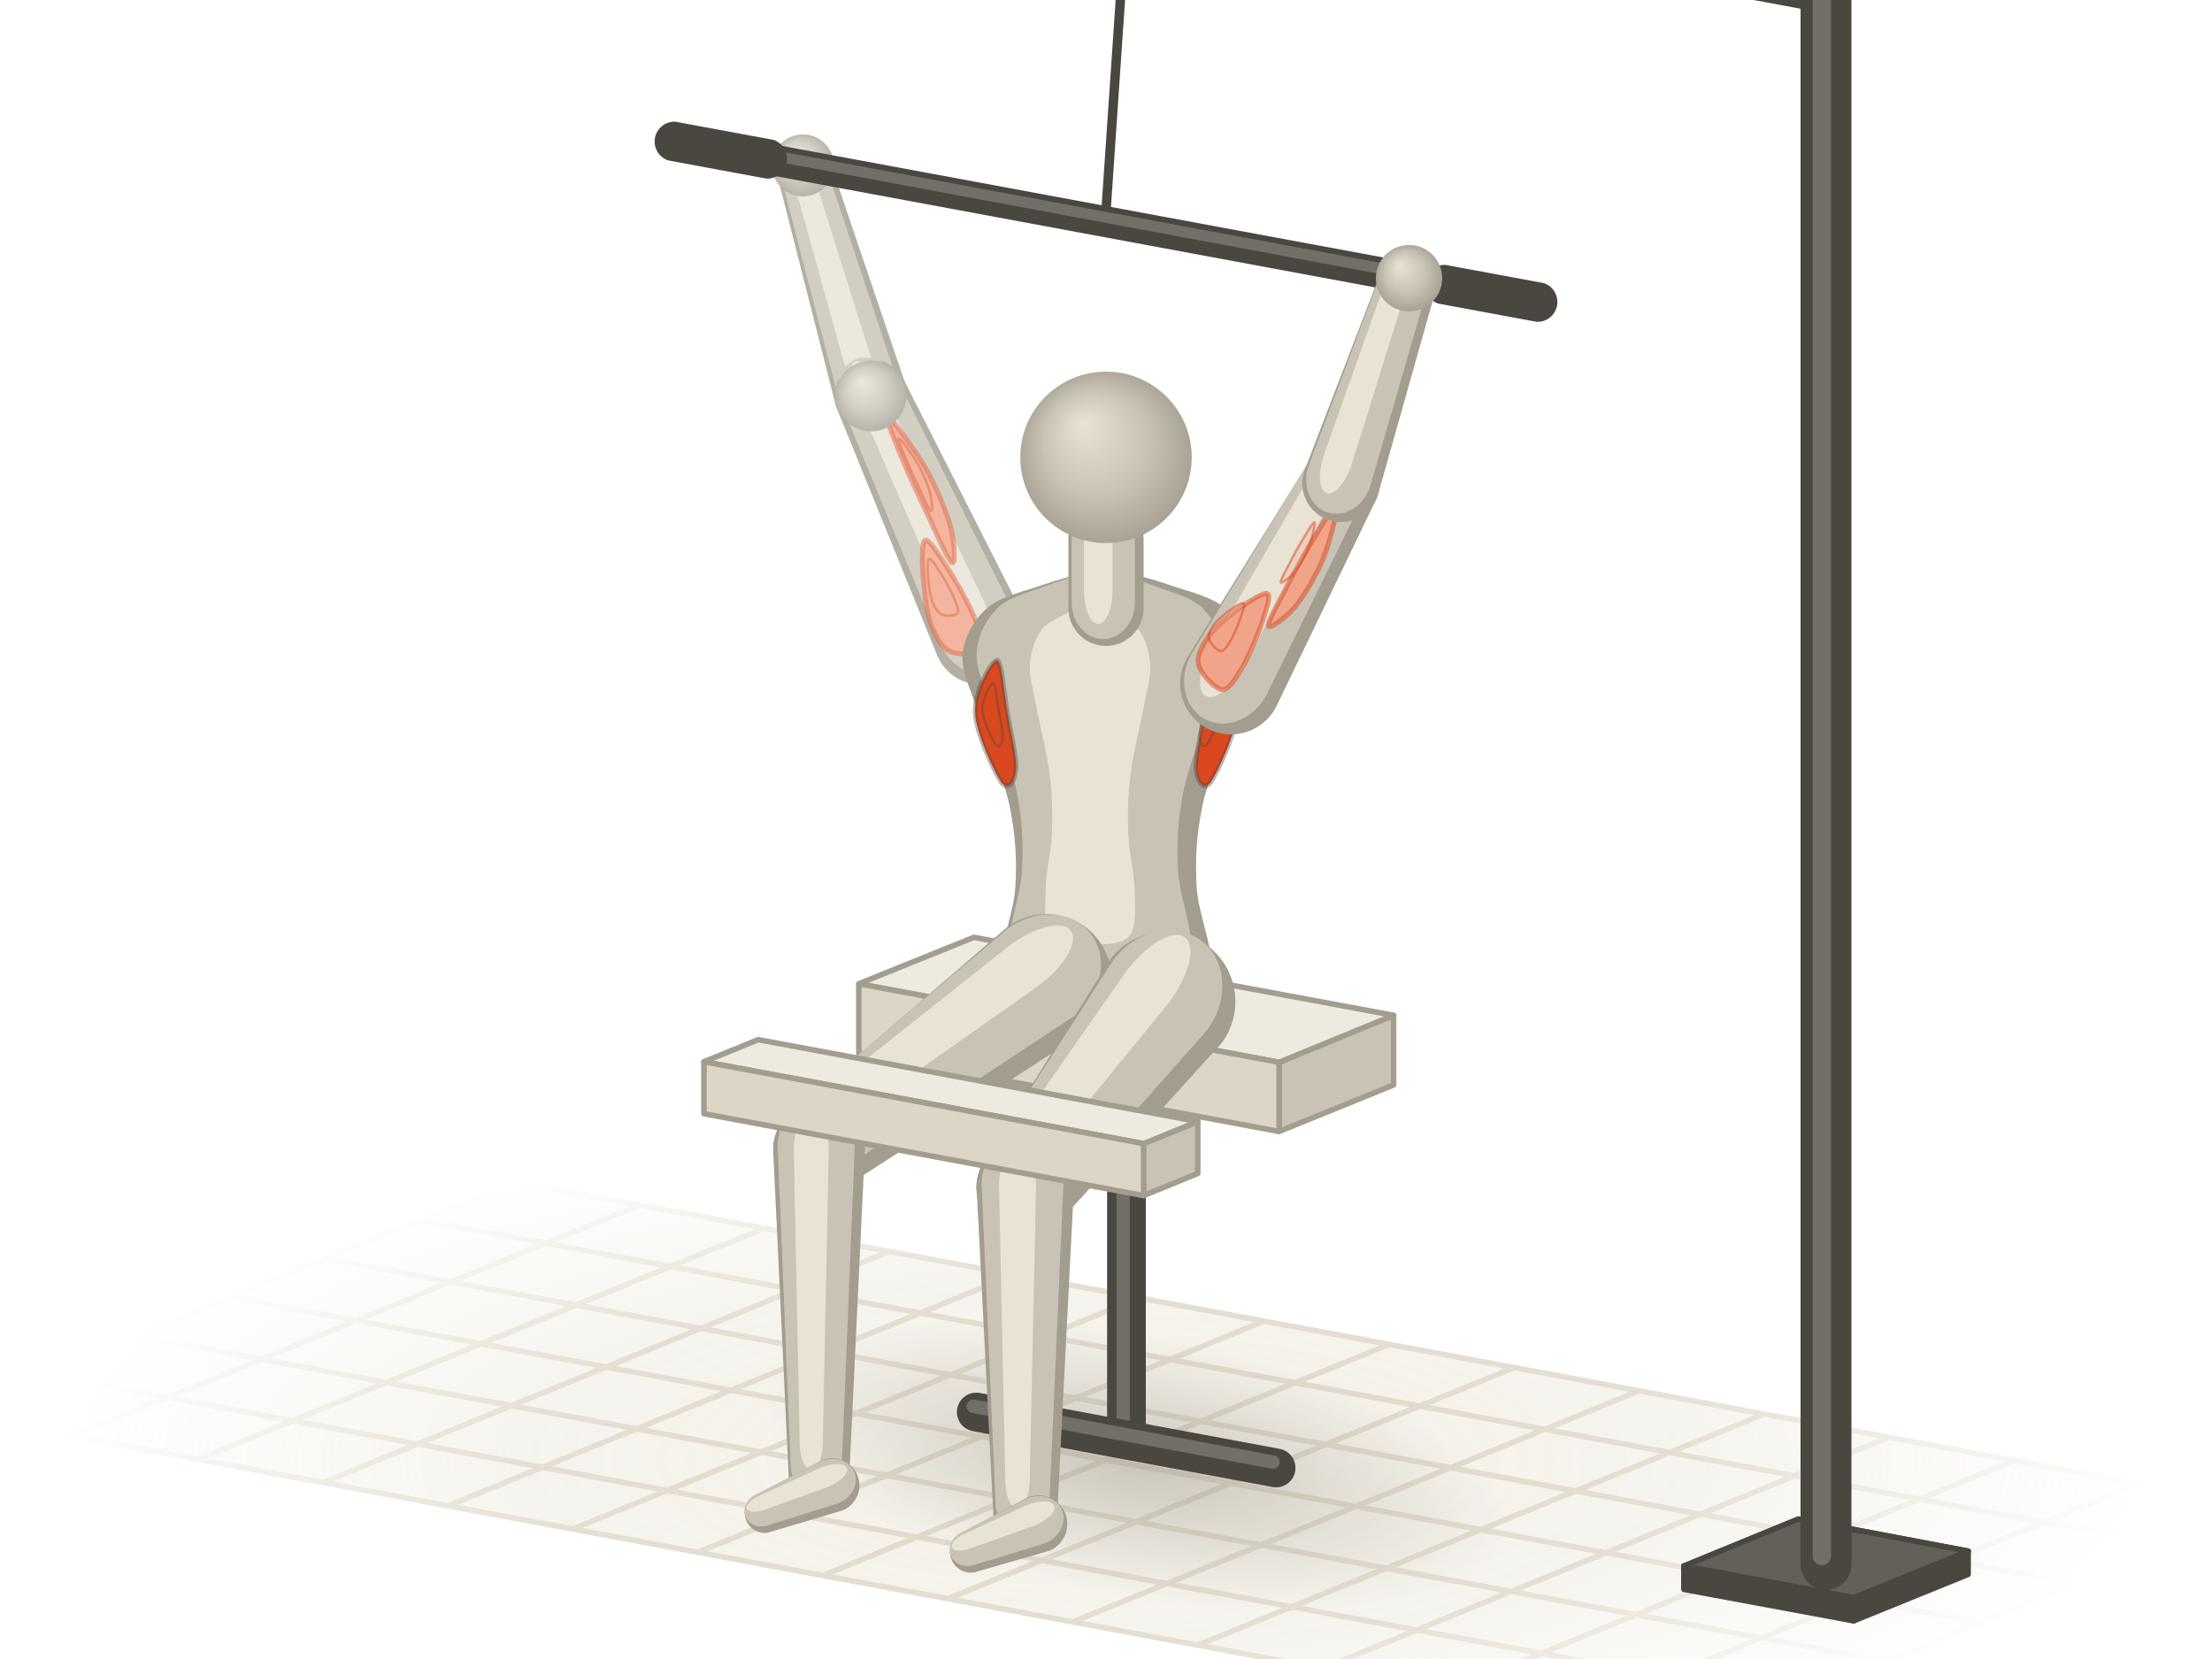
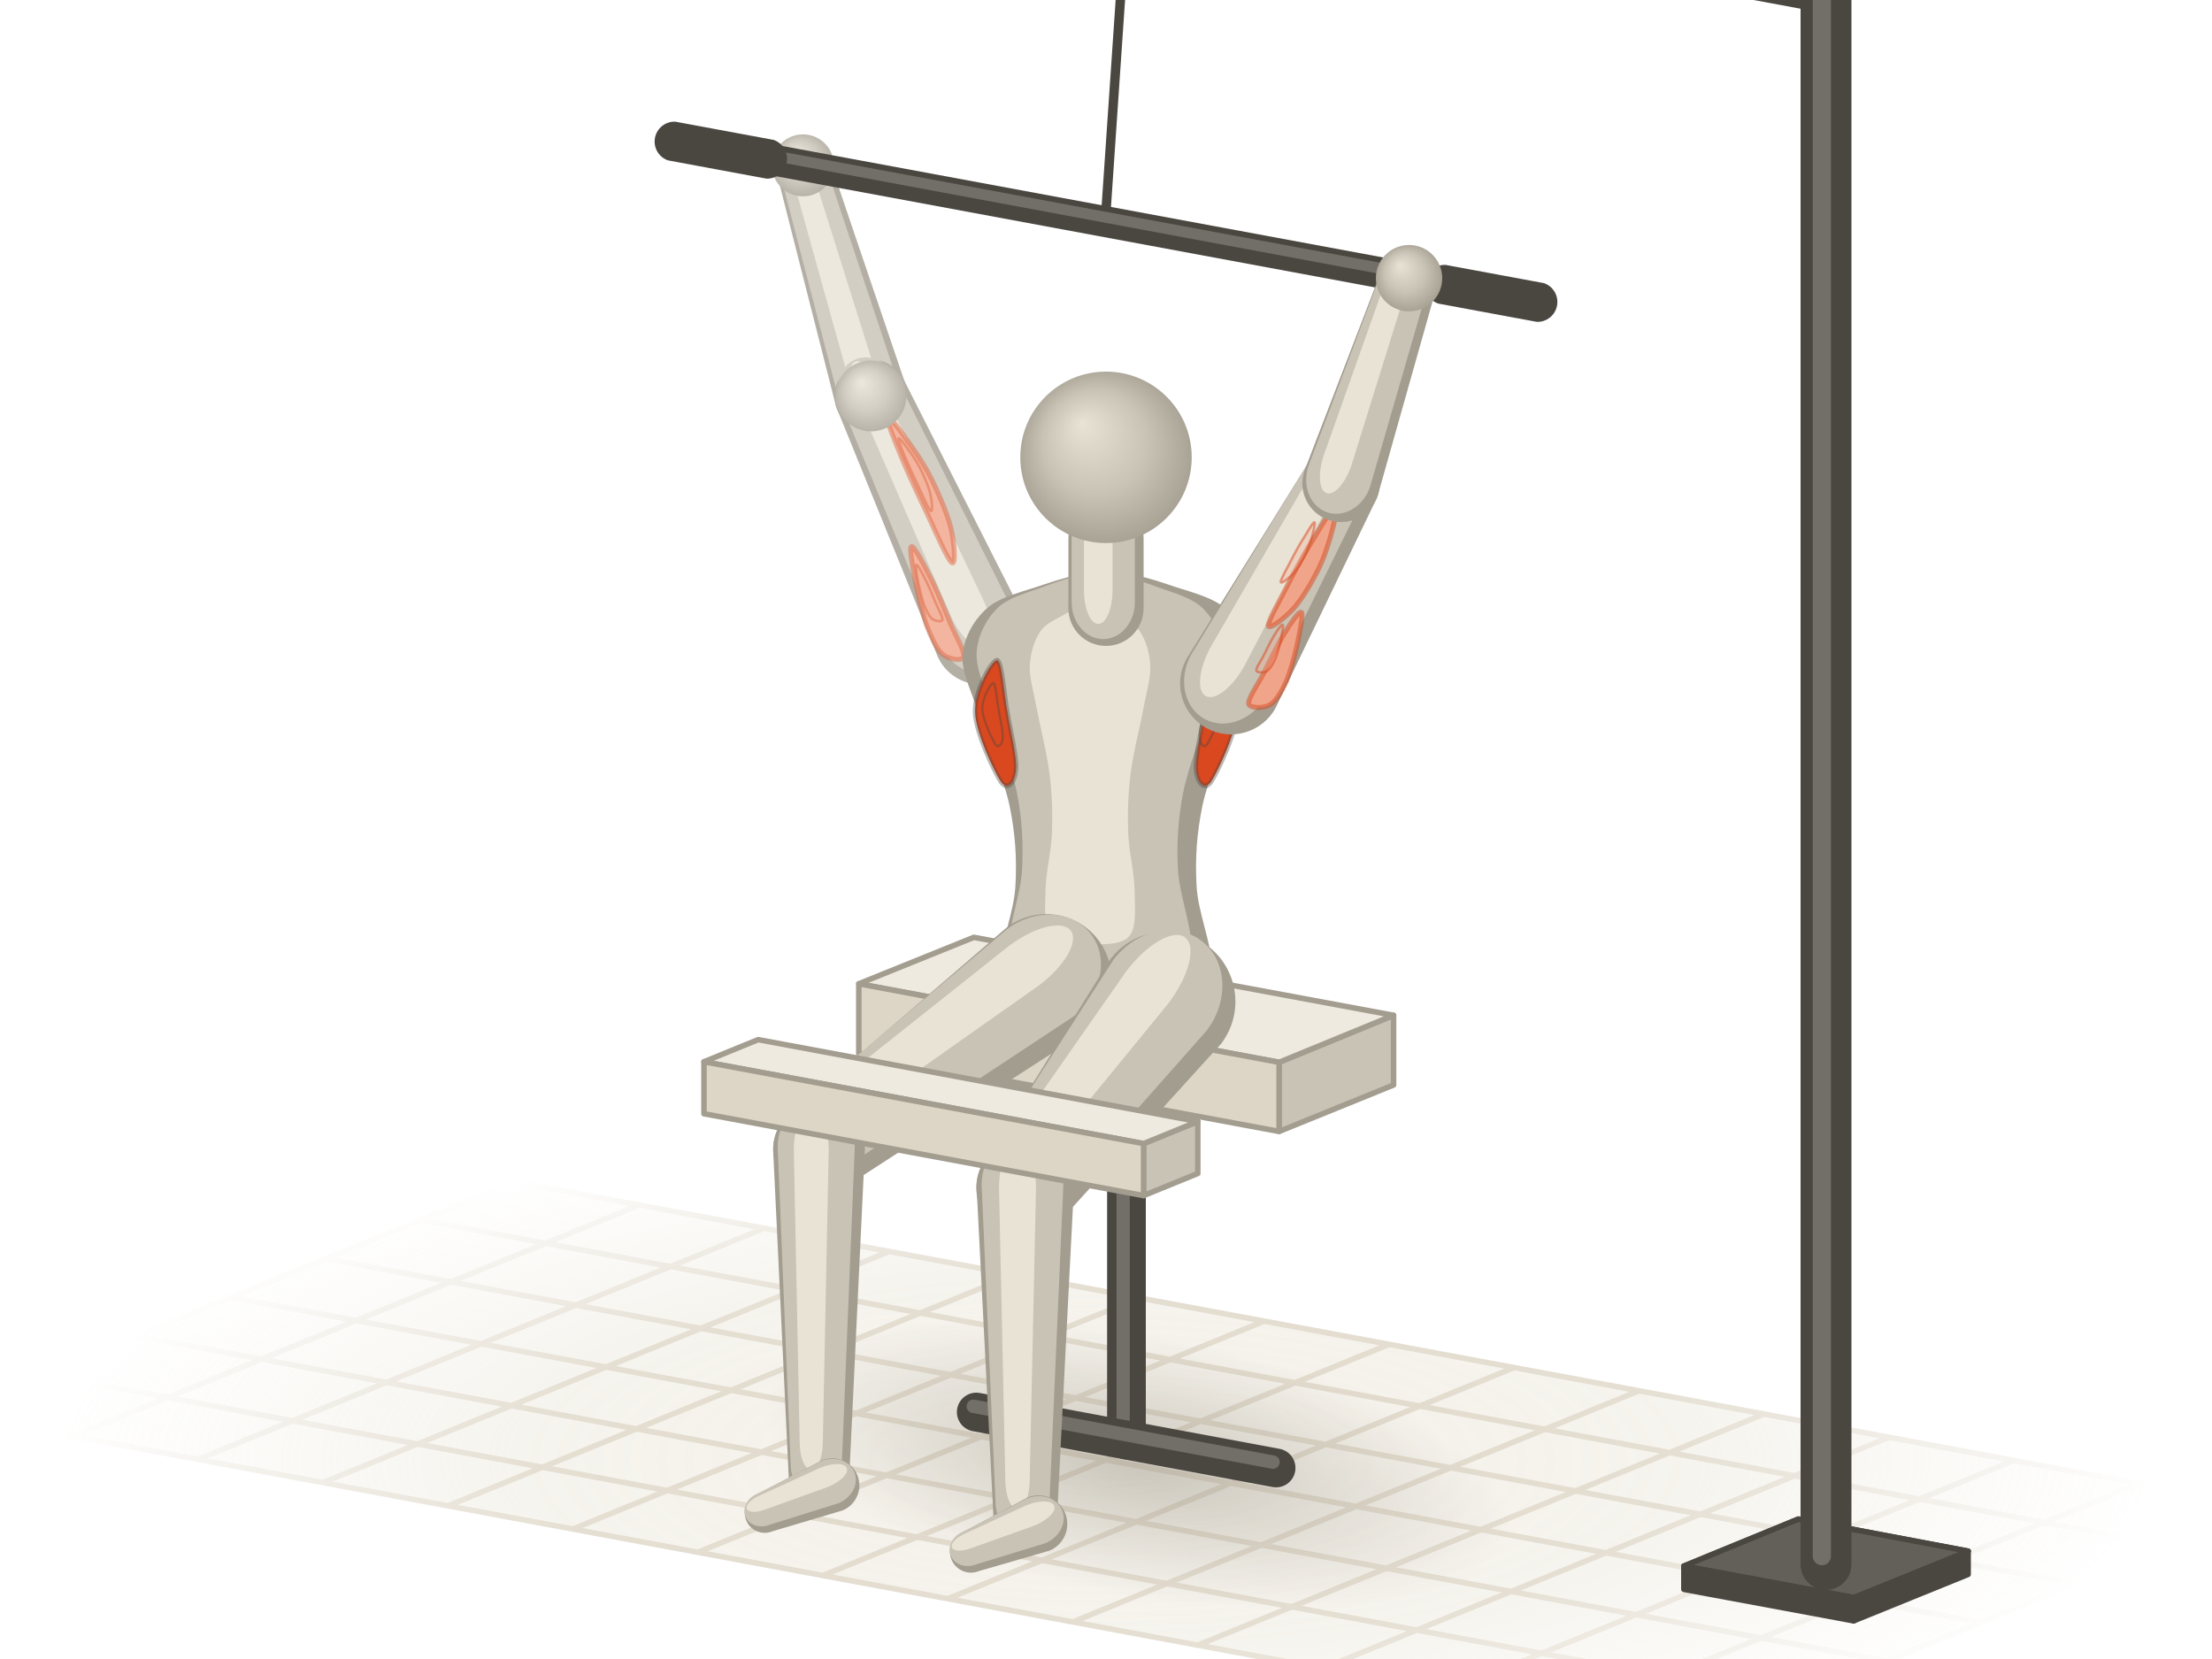
<svg xmlns="http://www.w3.org/2000/svg" viewBox="0 0 400 300">
  <defs>
    <radialGradient id="ap-sph" cx=".5" cy=".5" r=".55" fx=".36" fy=".3">
      <stop offset="0" stop-color="#e9e3d6" />
      <stop offset=".55" stop-color="#c9c3b6" />
      <stop offset="1" stop-color="#a39d90" />
    </radialGradient>
    <path id="aps0" d="M-9.4 0C-9.4 6.3 -9.6 15.3 -7.3 18.8C-5.1 22.4 -0.2 21.4 4.2 21.3C8.6 21.2 14 18.5 18.9 18.2C23.8 17.9 28.3 18.2 33.5 19.4C38.8 20.7 45.8 24.1 50.3 25.7C54.8 27.3 57.6 29.1 60.8 28.8C63.9 28.5 67.1 26.5 69.2 23.8C71.3 21.1 72.3 15.9 73.4 12.5C74.4 9.2 75.1 6.5 75.4 3.8C75.8 1 75.8 -1 75.4 -3.8C75.1 -6.5 74.4 -9.2 73.4 -12.5C72.3 -15.9 71.3 -21.1 69.2 -23.8C67.1 -26.5 63.9 -28.5 60.8 -28.8C57.6 -29.1 54.8 -27.3 50.3 -25.7C45.8 -24.1 38.8 -20.7 33.5 -19.4C28.3 -18.2 23.8 -17.9 18.9 -18.2C14 -18.5 8.6 -21.2 4.2 -21.3C-0.2 -21.4 -5.1 -22.4 -7.3 -18.8C-9.6 -15.3 -9.4 -6.3 -9.4 0Z" />
    <path id="aps3" d="M0 8.6L47.9 6.6A6.6 6.6 0 0 0 47.9 -6.6L0 -8.6A8.6 8.6 0 0 0 0 8.6Z" />
    <path id="aps6" d="M0 6.6L43.5 4.9A4.9 4.9 0 0 0 43.5 -4.9L0 -6.6A6.6 6.6 0 0 0 0 6.6Z" />
    <path id="aps7" d="M0 11.8L51.3 8.3A8.3 8.3 0 0 0 51.3 -8.3L0 -11.8A11.8 11.8 0 0 0 0 11.8Z" />
    <path id="aps8" d="M0 8.3L58.7 5.5A5.5 5.5 0 0 0 58.7 -5.5L0 -8.3A8.3 8.3 0 0 0 0 8.3Z" />
    <path id="aps9" d="M0 4.9L13.2 3.6A3.6 3.6 0 0 0 13.2 -3.6L0 -4.9A4.9 4.9 0 0 0 0 4.9Z" />
    <path id="aps10" d="M0 9.2L41.3 7A7 7 0 0 0 41.3 -7L0 -9.2A9.2 9.2 0 0 0 0 9.2Z" />
    <path id="aps13" d="M0 7L39.1 5.2A5.2 5.2 0 0 0 39.1 -5.2L0 -7A7 7 0 0 0 0 7Z" />
    <path id="aps14" d="M0 12.6L42.2 8.8A8.8 8.8 0 0 0 42.2 -8.8L0 -12.6A12.6 12.6 0 0 0 0 12.6Z" />
    <path id="aps15" d="M0 8.8L58.7 5.8A5.8 5.8 0 0 0 58.7 -5.8L0 -8.8A8.8 8.8 0 0 0 0 8.8Z" />
    <path id="aps16" d="M0 5.2L13.2 3.8A3.8 3.8 0 0 0 13.2 -3.8L0 -5.2A5.2 5.2 0 0 0 0 5.2Z" />
    <path id="aps17" d="M0 6.8L12.6 6.8A6.8 6.8 0 0 0 12.6 -6.8L0 -6.8A6.8 6.8 0 0 0 0 6.8Z" />
    <radialGradient id="ap-fade" gradientUnits="userSpaceOnUse" cx="200" cy="264" r="190" gradientTransform="translate(200 264) scale(1 .32) translate(-200 -264)">
      <stop offset="0" stop-color="#fff" />
      <stop offset=".55" stop-color="#fff" stop-opacity=".75" />
      <stop offset="1" stop-color="#fff" stop-opacity="0" />
    </radialGradient>
    <mask id="ap-gm" maskUnits="userSpaceOnUse" x="0" y="0" width="400" height="300">
      <rect width="400" height="300" fill="url(#ap-fade)" />
    </mask>
    <radialGradient id="ap-shd">
      <stop offset="0" stop-color="#a39d90" stop-opacity=".5" />
      <stop offset=".55" stop-color="#a39d90" stop-opacity=".22" />
      <stop offset="1" stop-color="#a39d90" stop-opacity="0" />
    </radialGradient>
  </defs>
  <g mask="url(#ap-gm)">
    <path d="M93 213.7L409.4 272.5L307 314.3L-9.4 255.5Z" fill="#efeadf" fill-opacity=".7" />
    <path d="M93 213.7L-9.4 255.5M115.6 217.9L13.2 259.7M138.2 222.1L35.8 263.9M160.8 226.3L58.4 268.1M183.4 230.5L81 272.3M206 234.7L103.6 276.5M228.6 238.9L126.2 280.7M251.2 243.1L148.8 284.9M273.8 247.3L171.4 289.1M296.4 251.5L194 293.3M319 255.7L216.6 297.5M341.6 259.9L239.2 301.7M364.2 264.1L261.8 305.9M386.8 268.3L284.4 310.1M409.4 272.5L307 314.3M93 213.7L409.4 272.5M76 220.6L392.3 279.5M58.9 227.6L375.2 286.4M41.8 234.6L358.2 293.4M24.8 241.6L341.1 300.4M7.7 248.5L324 307.4M-9.4 255.5L307 314.3" fill="none" stroke="#ddd5c5" stroke-width="1" />
  </g>
  <g transform="rotate(10.5)">
    <ellipse fill="url(#ap-shd)" cx="250.4" cy="223" rx="68.7" ry="23.6" />
  </g>
  <path d="M203 -21.2L329.5 2.3A3.5 3.5 0 0 0 330.8 -4.5L204.3 -28.1A3.5 3.5 0 0 0 203 -21.2Z" fill="#4a4640" />
  <path d="M202.9 -24.5L329.4 -1A1.2 1.2 0 0 0 329.9 -3.4L203.3 -26.9A1.2 1.2 0 0 0 202.9 -24.5Z" fill="#fffdf8" fill-opacity=".22" />
  <ellipse cx="204.9" cy="-16.7" rx="9.2" ry="7.3" transform="rotate(67.8 204.9 -16.7)" fill="#4a4640" />
  <path d="M208.3 -8.3L205.9 -7.3L199 -24.2L201.4 -25.2Z" fill="#4a4640" />
  <ellipse cx="202.4" cy="-15.7" rx="9.2" ry="7.3" transform="rotate(67.8 202.4 -15.7)" fill="#4a4640" stroke="#fffdf8" stroke-opacity=".14" stroke-width=".7" />
  <ellipse cx="202.4" cy="-15.7" rx="5.5" ry="4.4" transform="rotate(67.8 202.4 -15.7)" fill="none" stroke="#fffdf8" stroke-opacity=".22" stroke-width=".8" />
  <ellipse cx="201.6" cy="-17.4" rx="2.6" ry="2" transform="rotate(67.8 201.6 -17.4)" fill="#fffdf8" fill-opacity=".16" />
  <g stroke="#a39d90" stroke-width="1" stroke-linejoin="round">
    <path d="M252 183.6L252 196.2L231.3 204.6L231.3 192.1Z" fill="#c9c3b6" />
    <path d="M176.1 169.5L155.3 177.9L231.3 192.1L252 183.6Z" fill="#efeadf" />
    <path d="M155.3 177.9L231.3 192.1L231.3 204.6L155.3 190.5Z" fill="#ddd5c5" />
  </g>
  <path d="M200.2 193.3L200.2 260.4A3.5 3.5 0 0 0 207.2 260.4L207.2 193.3A3.5 3.5 0 0 0 200.2 193.3Z" fill="#4a4640" />
  <path d="M201.9 192.3L201.9 259.3A1.2 1.2 0 0 0 204.3 259.3L204.3 192.3A1.2 1.2 0 0 0 201.9 192.3Z" fill="#fffdf8" fill-opacity=".22" />
  <path d="M175.9 258.8L230.1 268.9A3.5 3.5 0 0 0 231.4 262L177.2 251.9A3.5 3.5 0 0 0 175.9 258.8Z" fill="#4a4640" />
  <path d="M175.8 255.5L230 265.6A1.2 1.2 0 0 0 230.4 263.2L176.2 253.1A1.2 1.2 0 0 0 175.8 255.5Z" fill="#fffdf8" fill-opacity=".22" />
  <g opacity=".82">
    <g transform="translate(157.5 71.6) rotate(-106.5)">
      <use href="#aps6" fill="#a39d90" />
      <use href="#aps6" fill="#c9c3b6" transform="matrix(0.98 0 0 0.84 1.3 -0.2)" />
      <use href="#aps6" fill="#e9e3d6" transform="matrix(0.9 0 0 0.38 4.7 -0.5)" />
    </g>
    <g transform="translate(145.2 29.9)">
      <circle r="5.6" fill="url(#ap-sph)" />
    </g>
    <g transform="translate(177.4 115.2) rotate(-114.5)">
      <use href="#aps3" fill="#a39d90" />
      <use href="#aps3" fill="#c9c3b6" transform="matrix(0.98 0 0 0.84 1.7 0)" />
      <use href="#aps3" fill="#e9e3d6" transform="matrix(0.9 0 0 0.38 5.7 -0.1)" />
      <path id="apm4" d="M14.4 0.8C13.7 1.3 17.6 2.7 20.1 3.2C22.7 3.7 26.7 3.8 29.7 3.7C32.8 3.6 36.1 3 38.4 2.5C40.6 2.1 43.6 1.4 43.1 1C42.7 0.7 38.7 0.5 35.5 0.4C32.3 0.3 27.5 0.3 24 0.4C20.5 0.4 15 0.3 14.4 0.8Z" fill="#f0a58a" stroke="#d9481f" stroke-opacity=".5" stroke-width=".9" stroke-linejoin="round" />
      <use href="#apm4" fill="#fffdf8" fill-opacity=".3" stroke="none" transform="matrix(0.5 0 0 0.5 17.3 0.8)" />
-       <path id="apm5" d="M-1.9 -0.7C-2.7 -1.8 -1.3 -5.2 0 -6.2C1.3 -7.3 3.5 -7.4 5.8 -7.3C8 -7.1 11 -6.2 13.4 -5.3C15.8 -4.5 20 -2.8 20.1 -2C20.3 -1.2 16.9 -0.8 14.4 -0.4C11.8 0 7.5 0.4 4.8 0.4C2.1 0.3 -1.1 0.4 -1.9 -0.7Z" fill="#f0a58a" stroke="#d9481f" stroke-opacity=".5" stroke-width=".9" stroke-linejoin="round" />
-       <use href="#apm5" fill="#fffdf8" fill-opacity=".3" stroke="none" transform="matrix(0.5 0 0 0.5 6.7 -1.7)" />
+       <path id="apm5" d="M-1.9 -4.3C-2.7 -4.9 -1.3 -6.9 0 -7.6C1.3 -8.2 3.5 -8.2 5.8 -8.1C8 -7.9 11 -7.3 13.4 -6.8C15.8 -6.2 20 -5.2 20.1 -4.7C20.3 -4.2 16.9 -4 14.4 -3.9C11.8 -3.7 7.5 -3.9 4.8 -4C2.1 -4.1 -1.1 -3.7 -1.9 -4.3Z" fill="#f0a58a" stroke="#d9481f" stroke-opacity=".5" stroke-width=".9" stroke-linejoin="round" />
+       <use href="#apm5" fill="#fffdf8" fill-opacity=".3" stroke="none" transform="matrix(0.5 0 0 0.5 6.7 -2.9)" />
    </g>
    <g transform="translate(157.5 71.6)">
      <circle r="6.4" fill="url(#ap-sph)" />
    </g>
  </g>
  <g transform="translate(200 179.1) rotate(-90) scale(1 0.9)">
    <use href="#aps0" fill="#a39d90" />
    <use href="#aps0" fill="#c9c3b6" transform="matrix(0.94 0 0 0.86 4.2 -1.2)" />
    <use href="#aps0" fill="#e9e3d6" transform="matrix(0.72 0 0 0.42 15.1 -3.2)" />
    <path id="apm1" d="M59.7 21.9C59.7 23 54 26.5 50.3 26.3C46.6 26.2 39.5 22.4 37.7 21.1C36 19.7 37.7 18.3 39.8 18.1C41.9 17.8 47 19.2 50.3 19.8C53.6 20.5 59.7 20.9 59.7 21.9Z" fill="#d9481f" stroke="#4a4640" stroke-opacity=".38" stroke-width=".9" stroke-linejoin="round" />
    <use href="#apm1" fill="#fffdf8" fill-opacity=".3" stroke="none" transform="matrix(0.5 0 0 0.5 25.7 9.8)" />
    <path id="apm2" d="M59.7 -21.9C59.7 -23 54 -26.5 50.3 -26.3C46.6 -26.2 39.5 -22.4 37.7 -21.1C36 -19.7 37.7 -18.3 39.8 -18.1C41.9 -17.8 47 -19.2 50.3 -19.8C53.6 -20.5 59.7 -20.9 59.7 -21.9Z" fill="#d9481f" stroke="#4a4640" stroke-opacity=".38" stroke-width=".9" stroke-linejoin="round" />
    <use href="#apm2" fill="#fffdf8" fill-opacity=".3" stroke="none" transform="matrix(0.5 0 0 0.5 25.7 -11.7)" />
  </g>
  <g transform="translate(200 110) rotate(-90)">
    <use href="#aps17" fill="#a39d90" />
    <use href="#aps17" fill="#c9c3b6" transform="matrix(0.98 0 0 0.84 1.1 -0.5)" />
    <use href="#aps17" fill="#e9e3d6" transform="matrix(0.9 0 0 0.38 3.3 -1.4)" />
  </g>
  <g transform="translate(200 82.7)">
    <circle r="15.5" fill="url(#ap-sph)" />
  </g>
  <line x1="203.7" y1="-16.2" stroke="#4a4640" stroke-width="1.7" x2="200" y2="38.1" />
  <g transform="translate(200 40.1)">
    <path d="M-74.6 -11L73.6 16.5A2.8 2.8 0 0 0 74.6 11L-73.6 -16.5A2.8 2.8 0 0 0 -74.6 -11Z" fill="#4a4640" />
    <path d="M-74.7 -13.7L73.5 13.9A1 1 0 0 0 73.8 11.9L-74.4 -15.6A1 1 0 0 0 -74.7 -13.7Z" fill="#fffdf8" fill-opacity=".22" />
    <path d="M-60.1 -14.8L-77.9 -18.1A3.6 3.6 0 0 0 -79.2 -11.1L-61.4 -7.8A3.6 3.6 0 0 0 -60.1 -14.8Z" fill="#4a4640" />
    <path d="M60.1 14.8L77.9 18.1A3.6 3.6 0 0 0 79.2 11.1L61.4 7.8A3.6 3.6 0 0 0 60.1 14.8Z" fill="#4a4640" />
  </g>
  <g transform="translate(189.2 177.1) rotate(143.2)">
    <use href="#aps7" fill="#a39d90" />
    <use href="#aps7" fill="#c9c3b6" transform="matrix(0.98 0 0 0.84 0.2 1.6)" />
    <use href="#aps7" fill="#e9e3d6" transform="matrix(0.9 0 0 0.38 1.8 4.4)" />
  </g>
  <g transform="translate(148.1 207.8)">
    <circle r="7.9" fill="url(#ap-sph)" />
  </g>
  <g transform="translate(222.6 123.6) rotate(-61.2)">
    <use href="#aps10" fill="#a39d90" />
    <use href="#aps10" fill="#c9c3b6" transform="matrix(0.98 0 0 0.84 1.1 -1.1)" />
    <use href="#aps10" fill="#e9e3d6" transform="matrix(0.9 0 0 0.38 4.1 -2.9)" />
    <path id="apm11" d="M12.4 0.9C11.8 1.4 15.2 2.9 17.4 3.4C19.6 3.9 23 4 25.6 3.9C28.2 3.8 31.1 3.2 33.1 2.7C35 2.2 37.6 1.5 37.2 1.1C36.8 0.7 33.3 0.6 30.6 0.5C27.8 0.3 23.7 0.3 20.7 0.4C17.6 0.5 13 0.4 12.4 0.9Z" fill="#f0a58a" stroke="#d9481f" stroke-opacity=".5" stroke-width=".9" stroke-linejoin="round" />
    <use href="#apm11" fill="#fffdf8" fill-opacity=".3" stroke="none" transform="matrix(0.5 0 0 0.5 14.2 -1.4)" />
-     <path id="apm12" d="M-1.7 -0.8C-2.3 -2 -1.1 -5.5 0 -6.6C1.1 -7.8 3 -7.9 5 -7.7C6.9 -7.6 9.5 -6.6 11.6 -5.7C13.6 -4.8 17.2 -3 17.4 -2.1C17.5 -1.2 14.6 -0.9 12.4 -0.4C10.2 0 6.5 0.4 4.1 0.4C1.8 0.3 -1 0.4 -1.7 -0.8Z" fill="#f0a58a" stroke="#d9481f" stroke-opacity=".5" stroke-width=".9" stroke-linejoin="round" />
-     <use href="#apm12" fill="#fffdf8" fill-opacity=".3" stroke="none" transform="matrix(0.5 0 0 0.5 5.1 -4)" />
+     <path id="apm12" d="M-1.7 4.6C-2.3 5.2 -1.1 7.4 0 8C1.1 8.7 3 8.7 5 8.6C6.9 8.4 9.5 7.8 11.6 7.2C13.6 6.6 17.2 5.5 17.4 5C17.5 4.4 14.6 4.2 12.4 4.1C10.2 4 6.5 4.2 4.1 4.3C1.8 4.3 -1 4 -1.7 4.6Z" fill="#f0a58a" stroke="#d9481f" stroke-opacity=".5" stroke-width=".9" stroke-linejoin="round" />
+     <use href="#apm12" fill="#fffdf8" fill-opacity=".3" stroke="none" transform="matrix(0.5 0 0 0.5 5.1 0.6)" />
  </g>
  <g transform="translate(242.5 87.4)">
    <circle r="6.8" fill="url(#ap-sph)" />
  </g>
  <g transform="translate(210.8 181.1) rotate(127.1)">
    <use href="#aps14" fill="#a39d90" />
    <use href="#aps14" fill="#c9c3b6" transform="matrix(0.98 0 0 0.84 -0.3 1.5)" />
    <use href="#aps14" fill="#e9e3d6" transform="matrix(0.9 0 0 0.38 0 4.2)" />
  </g>
  <g transform="translate(185.4 214.7)">
    <circle r="8.4" fill="url(#ap-sph)" />
  </g>
  <g transform="translate(148.1 207.8) rotate(90)">
    <use href="#aps8" fill="#a39d90" />
    <use href="#aps8" fill="#c9c3b6" transform="matrix(0.98 0 0 0.84 -0.4 0.5)" />
    <use href="#aps8" fill="#e9e3d6" transform="matrix(0.9 0 0 0.38 0.2 1.4)" />
  </g>
  <g transform="translate(242.5 87.4) rotate(-71.6)">
    <use href="#aps13" fill="#a39d90" />
    <use href="#aps13" fill="#c9c3b6" transform="matrix(0.98 0 0 0.84 1.1 -0.7)" />
    <use href="#aps13" fill="#e9e3d6" transform="matrix(0.9 0 0 0.38 3.8 -1.9)" />
  </g>
  <g transform="translate(254.8 50.3)">
    <circle r="6" fill="url(#ap-sph)" />
  </g>
  <g transform="translate(150.5 268.6) rotate(157.8)">
    <use href="#aps9" fill="#a39d90" />
    <use href="#aps9" fill="#c9c3b6" transform="matrix(0.98 0 0 0.84 0.2 0.7)" />
    <use href="#aps9" fill="#e9e3d6" transform="matrix(0.9 0 0 0.38 0.8 1.9)" />
  </g>
  <g transform="translate(185.4 214.7) rotate(90)">
    <use href="#aps15" fill="#a39d90" />
    <use href="#aps15" fill="#c9c3b6" transform="matrix(0.98 0 0 0.84 -0.5 0.5)" />
    <use href="#aps15" fill="#e9e3d6" transform="matrix(0.9 0 0 0.38 0.1 1.4)" />
  </g>
  <g transform="translate(187.8 275.6) rotate(157.8)">
    <use href="#aps16" fill="#a39d90" />
    <use href="#aps16" fill="#c9c3b6" transform="matrix(0.98 0 0 0.84 0.2 0.7)" />
    <use href="#aps16" fill="#e9e3d6" transform="matrix(0.9 0 0 0.38 0.8 2)" />
  </g>
  <g fill="#4a4640" stroke="#4a4640" stroke-width="1" stroke-linejoin="round">
    <path d="M355.9 280.5L355.9 284.7L335.2 293.1L335.2 288.9Z" />
    <path d="M325.2 274.7L304.5 283.2L335.2 288.9L355.9 280.5Z" />
    <path d="M325.2 274.7L304.5 283.2L335.2 288.9L355.9 280.5Z" fill="#fffdf8" fill-opacity=".14" />
    <path d="M304.5 283.2L335.2 288.9L335.2 293.1L304.5 287.4Z" />
  </g>
  <path d="M325.6 -5.3L325.6 282.9A4.6 4.6 0 0 0 334.8 282.9L334.8 -5.3A4.6 4.6 0 0 0 325.6 -5.3Z" fill="#4a4640" />
  <path d="M327.8 -6.7L327.8 281.4A1.6 1.6 0 0 0 331.1 281.4L331.1 -6.7A1.6 1.6 0 0 0 327.8 -6.7Z" fill="#fffdf8" fill-opacity=".22" />
  <g stroke="#a39d90" stroke-width="1" stroke-linejoin="round">
    <path d="M216.6 202.8L216.6 212.2L206.8 216.2L206.8 206.8Z" fill="#c9c3b6" />
    <path d="M137.1 188L127.3 192L206.8 206.8L216.6 202.8Z" fill="#efeadf" />
    <path d="M127.3 192L206.8 206.8L206.8 216.2L127.3 201.4Z" fill="#ddd5c5" />
  </g>
</svg>
